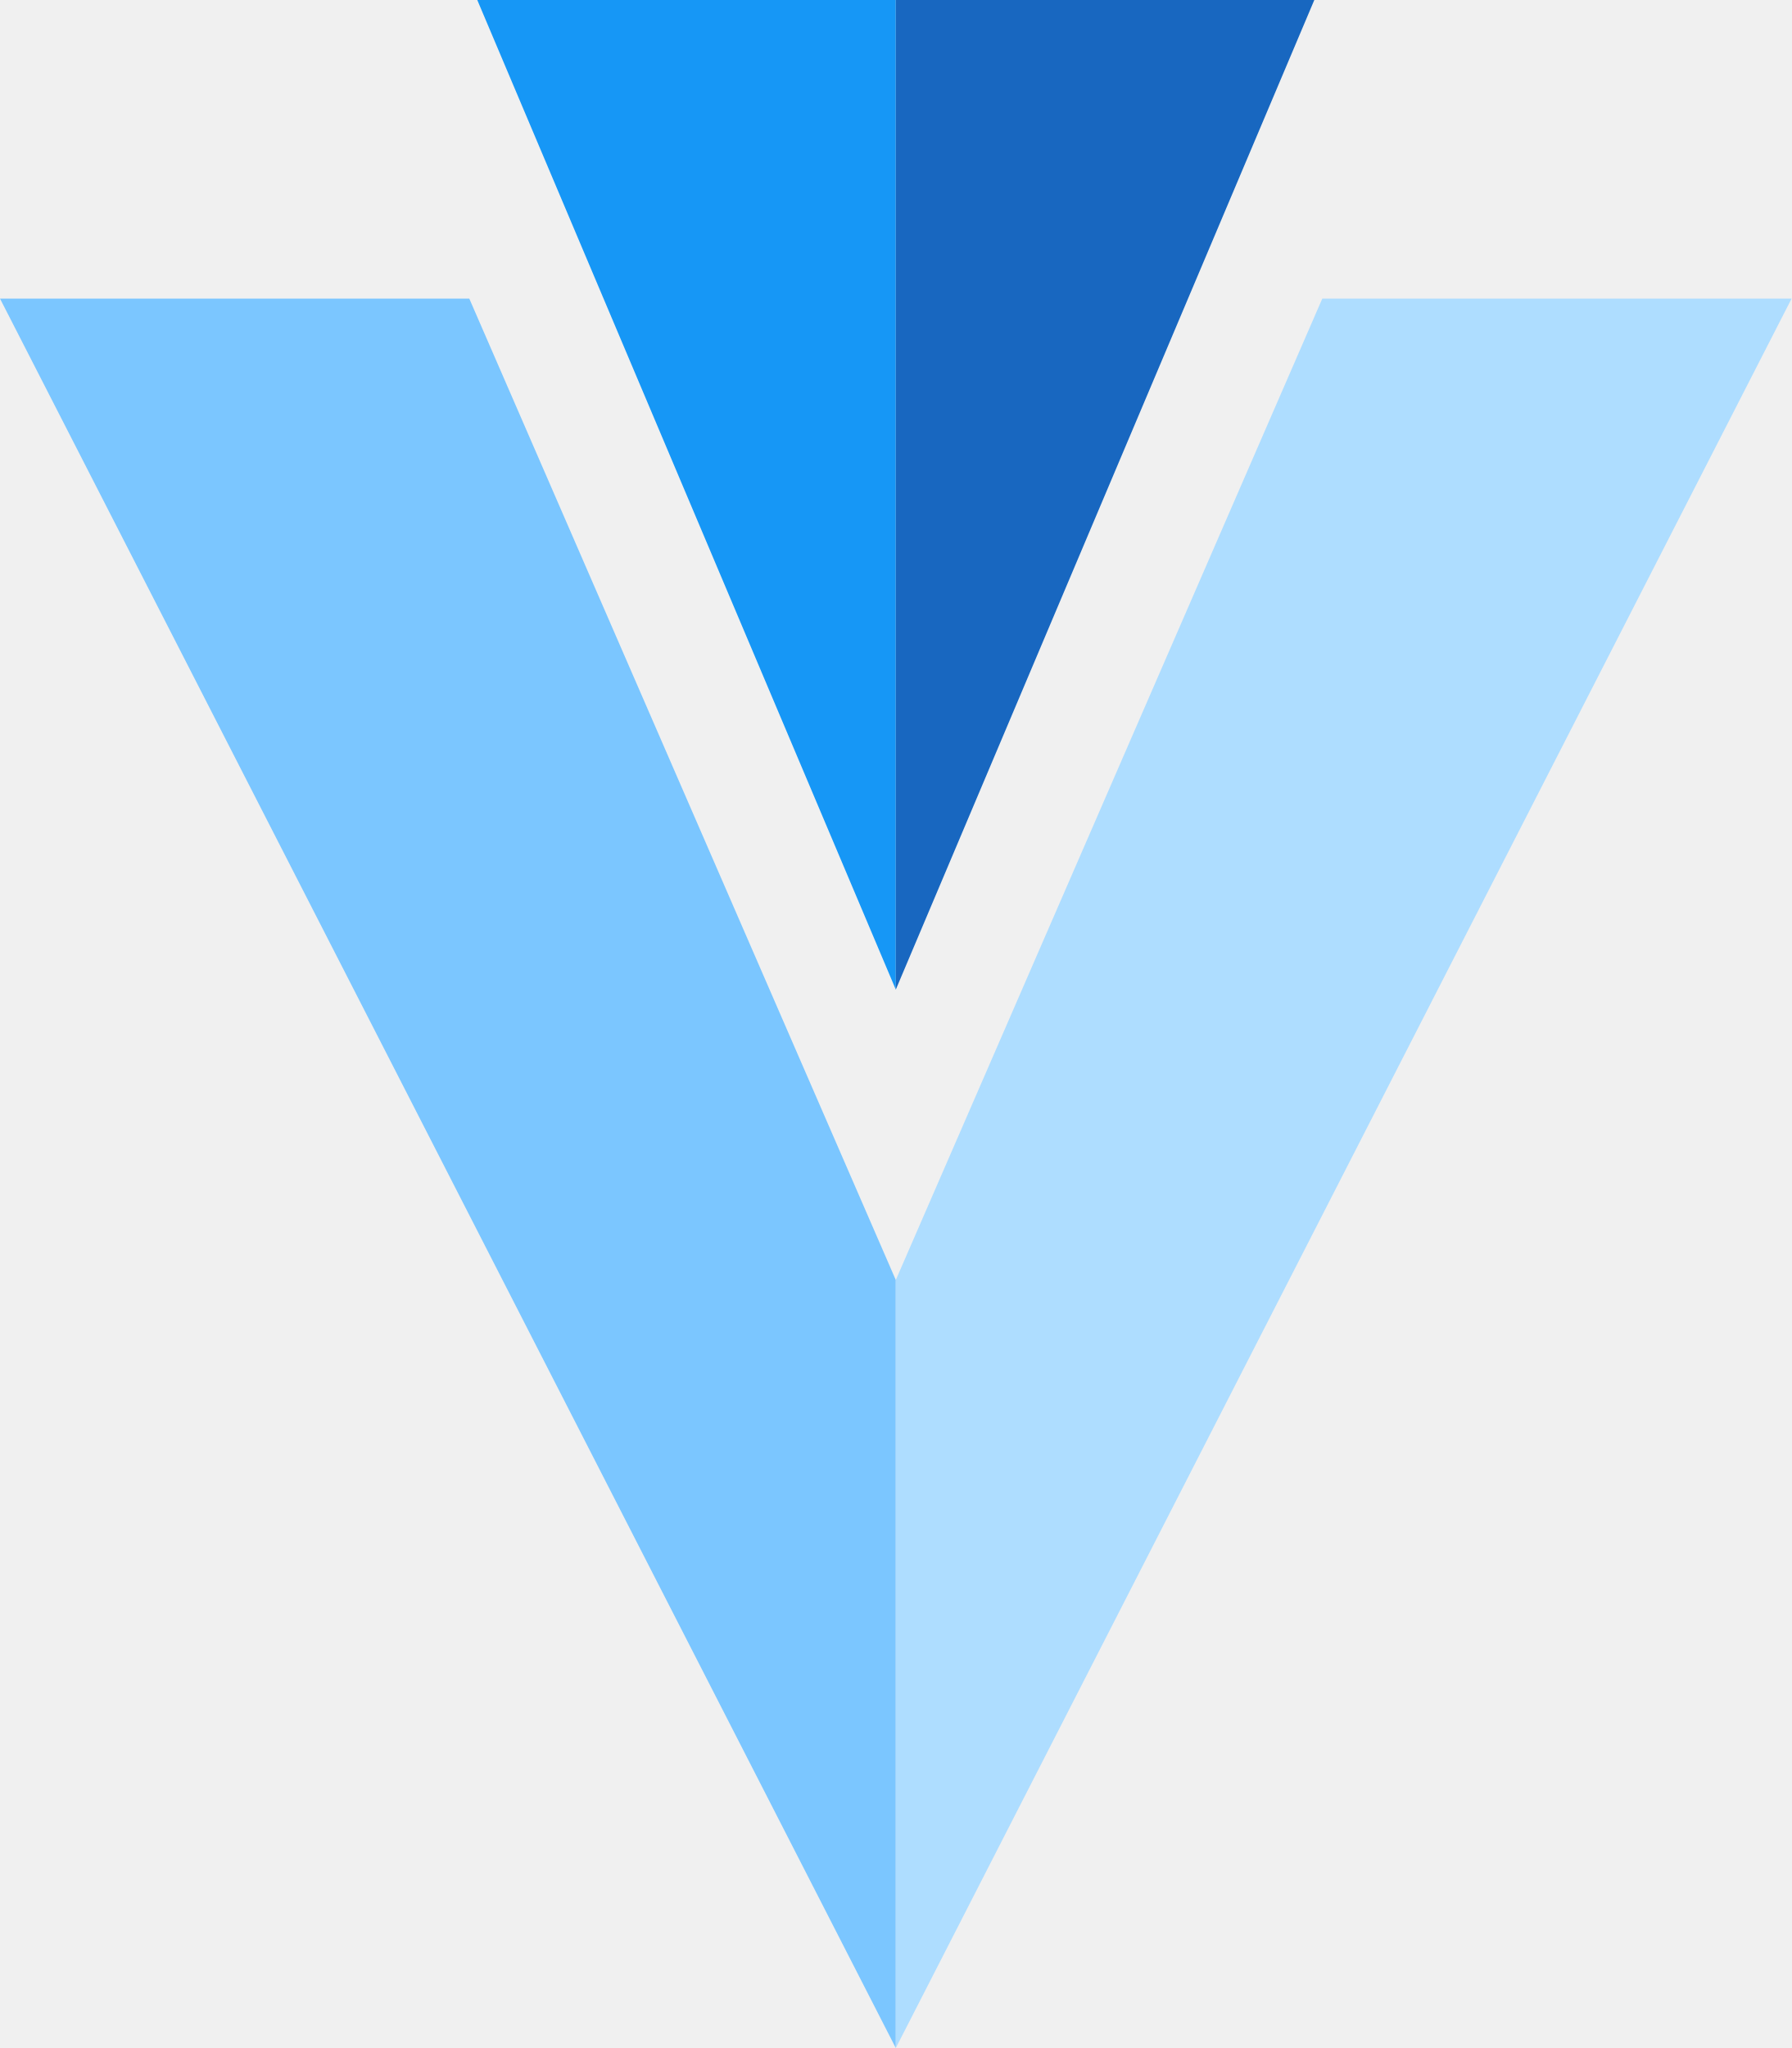
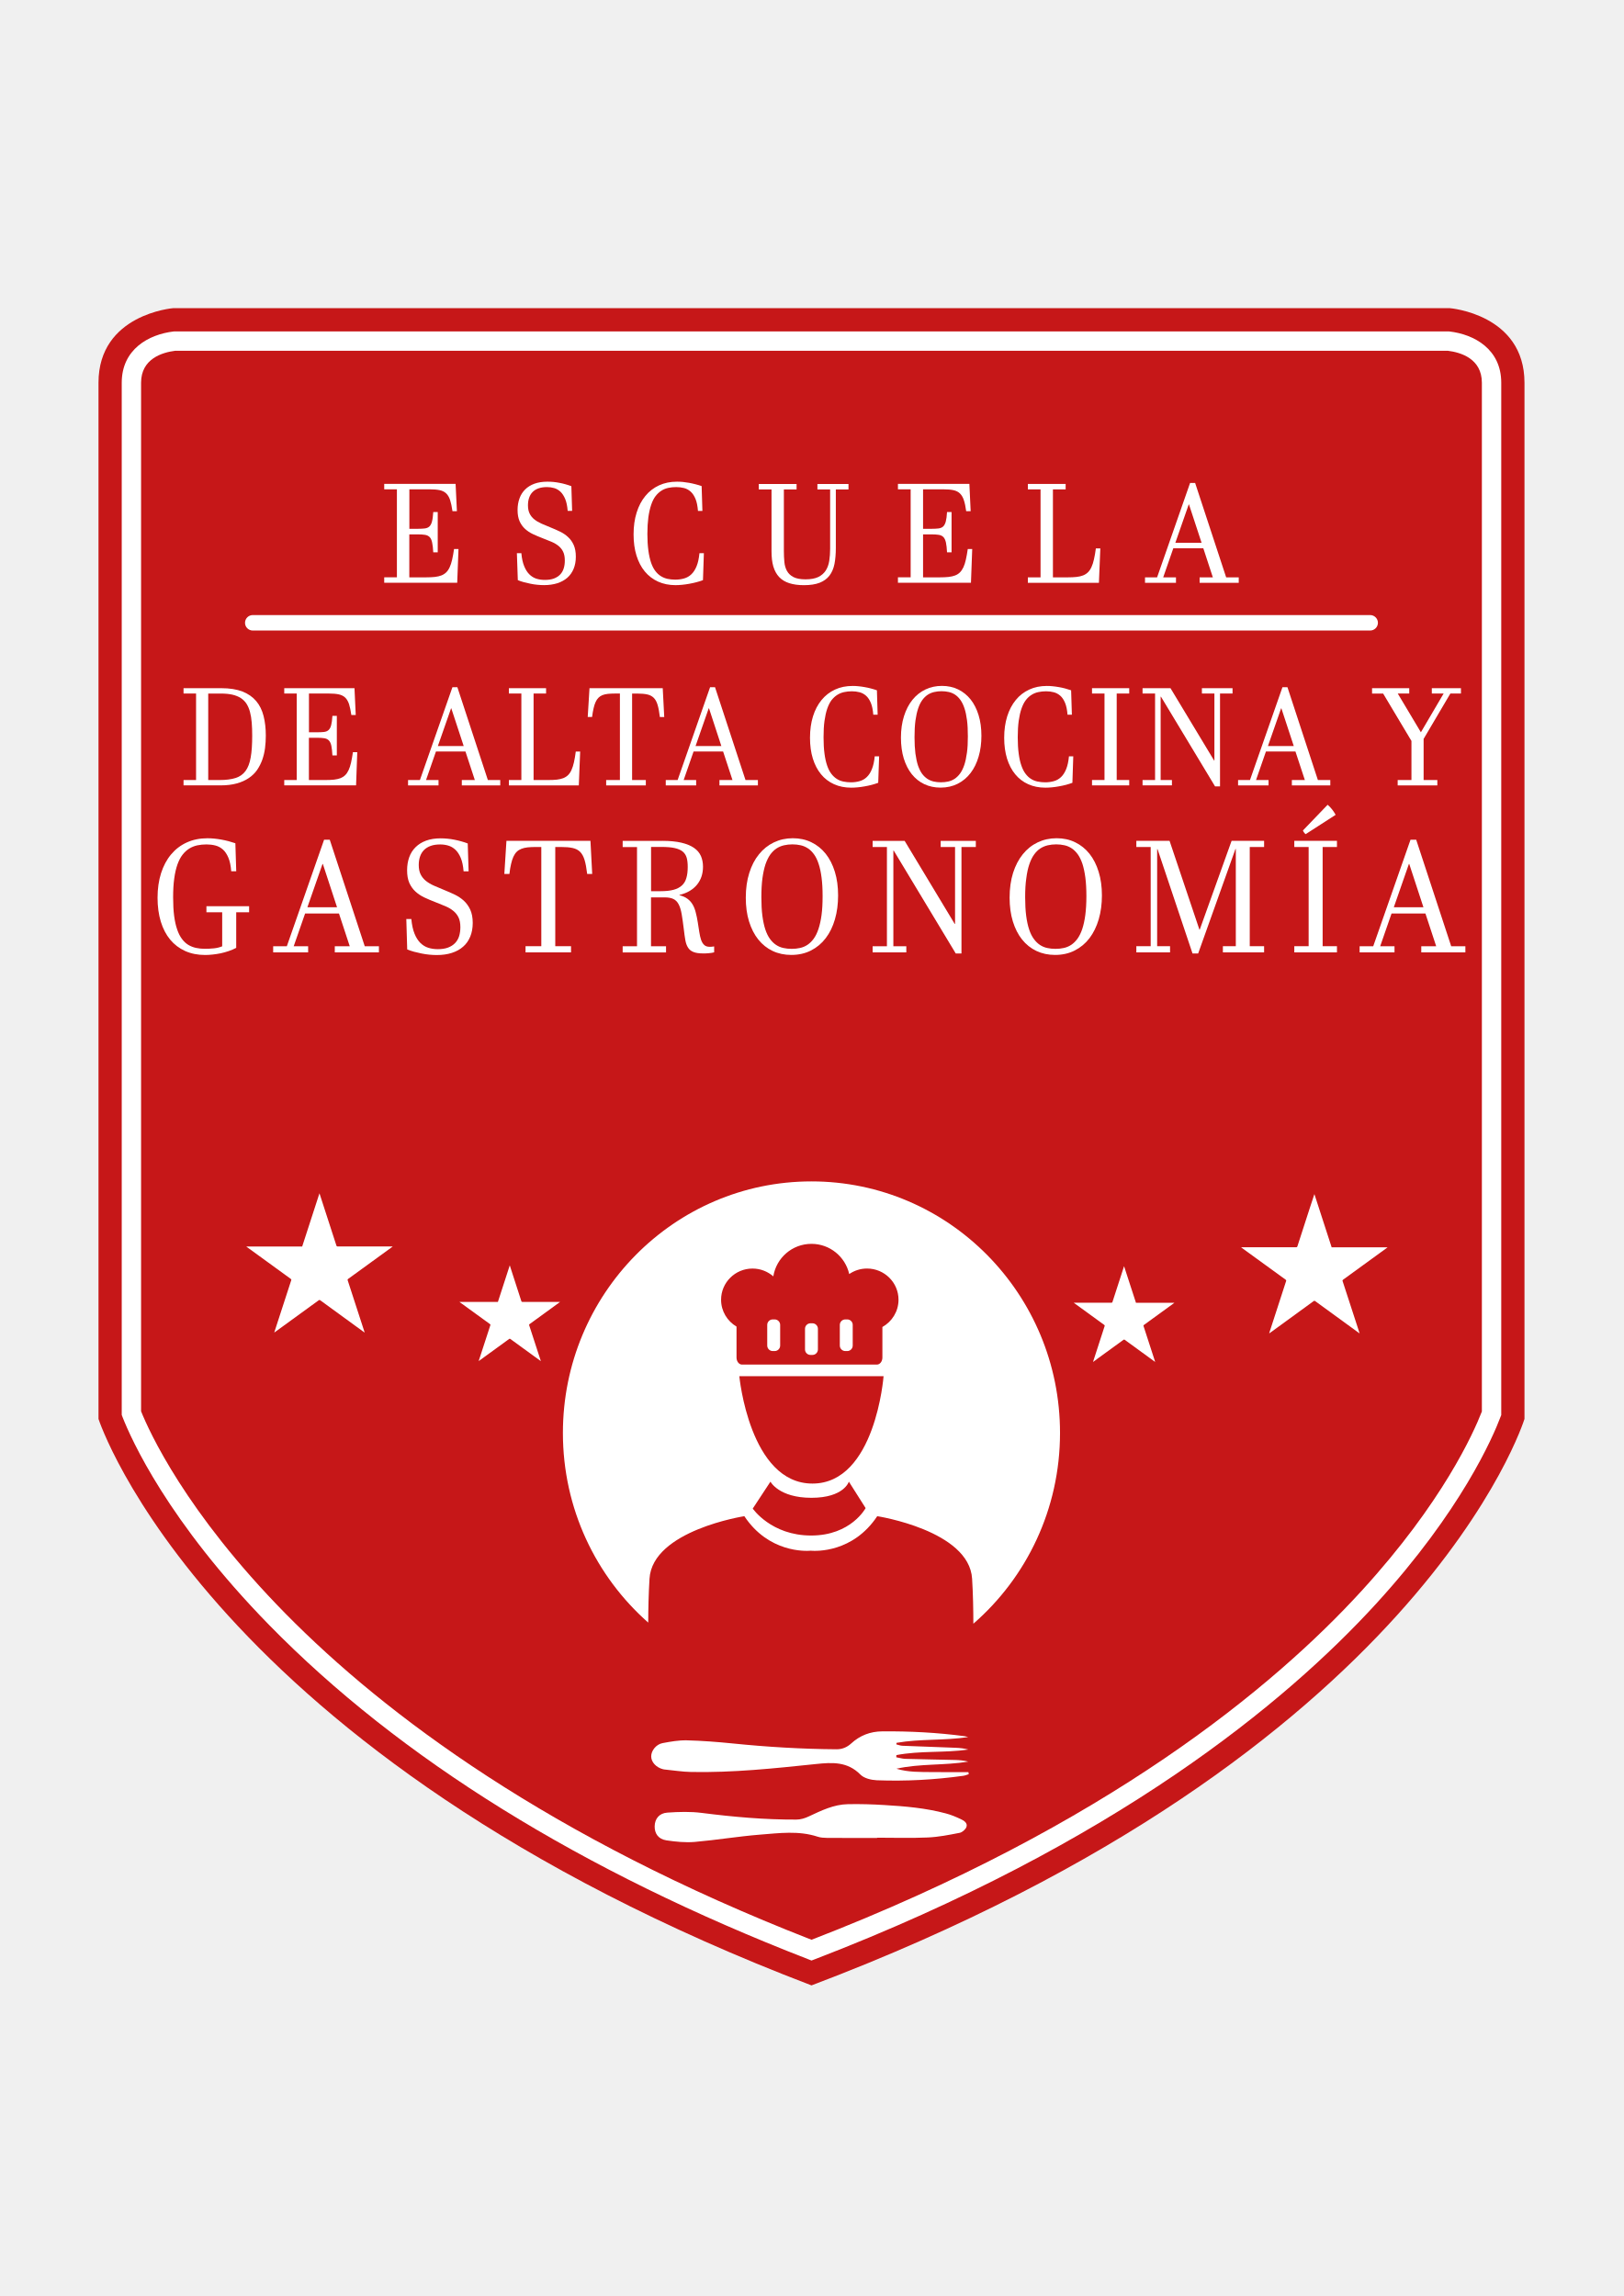
- <svg xmlns="http://www.w3.org/2000/svg" id="Layer_1" data-name="Layer 1" viewBox="0 0 87.5 100">
-   <defs>
-     <style>.cls-1{fill:#1697f6;}.cls-2{fill:#7bc6ff;}.cls-3{fill:#1867c0;}.cls-4{fill:#aeddff;}</style>
-   </defs>
-   <polyline class="cls-1" points="43.75 0 23.31 0 43.75 48.32" />
-   <polygon class="cls-2" points="43.75 62.5 43.75 100 0 14.58 22.92 14.58 43.75 62.5" />
-   <polyline class="cls-3" points="43.75 0 64.19 0 43.75 48.32" />
-   <polygon class="cls-4" points="64.58 14.58 87.5 14.58 43.75 100 43.75 62.5 64.58 14.58" />
+ <svg xmlns="http://www.w3.org/2000/svg" version="1.1" id="Capa_1" x="0px" y="0px" viewBox="0 0 595.28 841.89" style="enable-background:new 0 0 595.28 841.89;" xml:space="preserve">
+   <style type="text/css">
+ 	.st0{fill:#C61718;}
+ 	.st1{fill:#FFFFFF;}
+ 	.st2{fill-rule:evenodd;clip-rule:evenodd;fill:#FFFFFF;}
+ </style>
+   <g>
+     <g>
+       <path class="st0" d="M531.55,113H298.67h-1.16h-0.02h-2.2H63.45c0,0-27.34,2.18-27.34,27.34c0,25.16,0,379.95,0,379.95    S75.85,643.41,297.51,728l0,0c0.09-0.03,0,0,0,0l0.28-0.11c223.35-84.61,261.11-207.6,261.11-207.6s0-354.79,0-379.95    C558.89,115.18,531.55,113,531.55,113z" />
+       <path class="st1" d="M297.51,718.88l-1.27-0.5c-83.15-32.27-149.63-73.51-197.6-122.57c-37.1-37.95-50.53-68.05-53.78-76.37    l-0.23-0.63V140.34c0-12.23,9.83-17.72,19.03-18.8l0.42-0.02h467.07l0.21,0.02c9.19,1.06,19.02,6.54,19.02,18.8v378.53l-0.24,0.61    c-2.8,7.44-14.35,34.35-45.64,68.58c-32.93,36.01-95.34,87.86-205.7,130.33L297.51,718.88z M51.72,517.48    c5.83,14.53,53.51,118.79,245.8,193.79c108.26-41.89,169.46-92.69,201.73-128.01c29.65-32.43,40.96-57.81,44.03-65.7V140.34    c0-8.84-7.77-11.15-12.54-11.73H64.28c-4.78,0.6-12.56,2.92-12.56,11.73V517.48z" />
+       <path class="st1" d="M297.86,485.22h-0.71c-1.12,0-2.02,0.91-2.02,2.01v7.57c0,1.12,0.9,2.02,2.02,2.02h0.71c1.09,0,2-0.9,2-2.02    v-7.57C299.86,486.13,298.95,485.22,297.86,485.22z" />
+       <path class="st1" d="M284,483.8h-0.7c-1.12,0-2.02,0.91-2.02,2.01v7.57c0,1.11,0.91,2.02,2.02,2.02h0.7c1.12,0,2.02-0.9,2.02-2.02    v-7.57C286.02,484.71,285.11,483.8,284,483.8z" />
+       <path class="st1" d="M310.61,483.8h-0.7c-1.12,0-2.02,0.91-2.02,2.01v7.57c0,1.11,0.9,2.02,2.02,2.02h0.7    c1.11,0,2.01-0.9,2.01-2.02v-7.57C312.63,484.71,311.72,483.8,310.61,483.8z" />
+       <path class="st1" d="M297.49,433.19c-50.33,0-91.12,41.3-91.12,92.24c0,27.76,12.11,52.62,31.28,69.54    c0.01-5.11,0.14-10.67,0.47-16.08c1.06-17.74,34.77-22.94,34.77-22.94c8.9,13.41,22.41,12.81,24.25,12.67l0-0.03    c0,0,0.05,0,0.11,0.01c0.06-0.01,0.12-0.01,0.12-0.01v0.03c1.83,0.14,15.34,0.74,24.24-12.67c0,0,33.71,5.2,34.78,22.94    c0.34,5.57,0.45,11.27,0.46,16.49c19.45-16.91,31.77-41.98,31.77-69.95C388.63,474.49,347.83,433.19,297.49,433.19z     M297.38,563.04c-14.68,0-21.41-9.88-21.41-9.88l6.49-9.87c0,0,3.08,5.92,15.02,5.92c11.95,0,13.73-5.92,13.73-5.92l6.14,9.69    C317.35,552.98,312.03,563.04,297.38,563.04z M297.86,543.99c-23.07,0-26.81-39.37-26.81-39.37h52.88    C323.93,504.62,320.95,543.99,297.86,543.99z M323.5,486.58v11.2c0,1.42-0.91,2.58-2.01,2.58h-49.46c-1.11,0-2.01-1.16-2.01-2.58    v-11.35c-3.38-1.99-5.66-5.65-5.66-9.84c0-6.31,5.16-11.44,11.52-11.44c2.93,0,5.58,1.09,7.63,2.86    c1.08-6.76,6.91-11.92,13.98-11.92c6.77,0,12.42,4.74,13.85,11.08c1.85-1.28,4.11-2.03,6.53-2.03c6.36,0,11.54,5.13,11.54,11.44    C329.41,480.88,327.01,484.61,323.5,486.58z" />
+       <path class="st2" d="M133.68,488.63c-1-0.72-1.92-1.39-2.85-2.07c-4.48-3.25-8.94-6.49-13.4-9.76c-0.25-0.18-0.41-0.15-0.64,0.02    c-5.32,3.87-10.63,7.73-15.95,11.59c-0.07,0.06-0.15,0.11-0.3,0.2c0.28-0.85,0.54-1.62,0.78-2.41c1.82-5.57,3.62-11.17,5.45-16.76    c0.08-0.24,0.02-0.37-0.18-0.51c-5.32-3.86-10.64-7.73-15.95-11.59c-0.1-0.08-0.2-0.15-0.37-0.28c6.88,0,13.7,0,20.52,0    c2.11-6.49,4.2-12.96,6.33-19.51c0.55,1.71,1.09,3.32,1.6,4.94c1.54,4.72,3.07,9.45,4.6,14.19c0.09,0.29,0.23,0.37,0.52,0.37    c6.54,0,13.1,0,19.66,0c0.12,0,0.25,0,0.47,0c-0.16,0.13-0.24,0.21-0.34,0.28c-5.32,3.87-10.64,7.73-15.96,11.59    c-0.24,0.17-0.28,0.31-0.19,0.58c2.04,6.25,4.08,12.51,6.1,18.76C133.6,488.35,133.63,488.44,133.68,488.63z" />
+       <path class="st2" d="M198.27,499.08c-0.67-0.49-1.31-0.96-1.95-1.41c-3.08-2.25-6.15-4.47-9.23-6.71c-0.17-0.13-0.27-0.12-0.42,0    c-3.66,2.66-7.31,5.32-10.97,7.97c-0.04,0.03-0.09,0.07-0.21,0.13c0.19-0.57,0.37-1.12,0.54-1.65c1.24-3.85,2.49-7.68,3.75-11.52    c0.06-0.17,0.01-0.26-0.13-0.36c-3.66-2.65-7.31-5.31-10.97-7.96c-0.08-0.04-0.14-0.11-0.25-0.19c4.73,0,9.42,0,14.11,0    c1.44-4.47,2.89-8.92,4.35-13.41c0.37,1.17,0.73,2.28,1.09,3.39c1.06,3.26,2.12,6.51,3.16,9.76c0.07,0.2,0.16,0.26,0.36,0.26    c4.5,0,9.01,0,13.52,0c0.08,0,0.17,0,0.31,0c-0.11,0.08-0.17,0.13-0.23,0.18c-3.64,2.67-7.3,5.32-10.96,7.97    c-0.17,0.12-0.21,0.21-0.14,0.4c1.41,4.29,2.81,8.59,4.2,12.89C198.22,498.9,198.23,498.96,198.27,499.08z" />
+       <path class="st2" d="M465.32,488.93c1-0.72,1.93-1.4,2.86-2.07c4.46-3.24,8.94-6.49,13.39-9.75c0.26-0.19,0.41-0.16,0.64,0.01    c5.31,3.88,10.62,7.74,15.94,11.6c0.07,0.05,0.16,0.11,0.3,0.21c-0.27-0.86-0.53-1.63-0.77-2.41c-1.82-5.6-3.63-11.18-5.46-16.77    c-0.08-0.25-0.02-0.37,0.18-0.52c5.32-3.86,10.64-7.72,15.95-11.59c0.11-0.06,0.21-0.16,0.37-0.29c-6.87,0-13.7,0-20.52,0    c-2.11-6.49-4.21-12.96-6.32-19.5c-0.58,1.7-1.1,3.32-1.63,4.94c-1.54,4.73-3.06,9.45-4.59,14.18c-0.09,0.29-0.22,0.37-0.52,0.37    c-6.56,0-13.11,0-19.65,0c-0.13,0-0.25,0-0.48,0c0.16,0.13,0.25,0.21,0.35,0.29c5.31,3.86,10.62,7.72,15.95,11.58    c0.24,0.18,0.28,0.32,0.18,0.59c-2.02,6.25-4.06,12.51-6.09,18.76C465.4,488.65,465.38,488.74,465.32,488.93z" />
+       <path class="st2" d="M400.74,499.4c0.68-0.5,1.32-0.98,1.93-1.43c3.08-2.24,6.16-4.46,9.23-6.7c0.17-0.12,0.29-0.11,0.44,0    c3.65,2.66,7.3,5.32,10.96,7.98c0.05,0.03,0.11,0.07,0.2,0.13c-0.18-0.58-0.35-1.12-0.53-1.65c-1.24-3.83-2.49-7.68-3.74-11.52    c-0.05-0.17-0.02-0.25,0.12-0.36c3.65-2.65,7.31-5.31,10.96-7.96c0.07-0.05,0.14-0.11,0.25-0.2c-4.72,0-9.42,0-14.1,0    c-1.45-4.47-2.89-8.9-4.36-13.41c-0.36,1.17-0.73,2.28-1.1,3.4c-1.05,3.25-2.11,6.49-3.16,9.74c-0.07,0.2-0.16,0.26-0.35,0.26    c-4.51-0.01-9.01-0.01-13.51-0.01c-0.09,0-0.19,0-0.33,0c0.11,0.09,0.17,0.14,0.24,0.19c3.65,2.66,7.3,5.32,10.96,7.97    c0.16,0.12,0.18,0.22,0.13,0.41c-1.4,4.29-2.79,8.59-4.18,12.9C400.78,499.2,400.76,499.26,400.74,499.4z" />
+       <path class="st1" d="M502.32,231.2H92.67c-1.57,0-2.84-1.26-2.84-2.83c0-1.57,1.27-2.84,2.84-2.84h409.66    c1.56,0,2.84,1.27,2.84,2.84C505.16,229.94,503.88,231.2,502.32,231.2z" />
+       <g>
+         <path class="st1" d="M150.06,193.9h3.04c1.05,0,1.92-0.05,2.62-0.13c0.71-0.09,1.26-0.32,1.69-0.71c0.42-0.4,0.76-1.01,0.96-1.83     c0.23-0.82,0.37-1.97,0.47-3.48h1.64v14.77h-1.64c-0.08-1.52-0.22-2.71-0.41-3.57c-0.17-0.88-0.47-1.54-0.89-1.99     c-0.43-0.44-0.99-0.73-1.7-0.84c-0.7-0.12-1.62-0.18-2.74-0.18h-3.04v15.76h6.16c1.21,0,2.27-0.05,3.2-0.15     c0.92-0.1,1.71-0.29,2.39-0.55c0.68-0.26,1.27-0.64,1.77-1.12c0.49-0.48,0.92-1.11,1.27-1.87c0.36-0.77,0.66-1.7,0.91-2.8     c0.26-1.1,0.48-2.4,0.7-3.9h1.63l-0.47,12.37h-26.76v-2h4.65v-32.26h-4.65v-1.99h26.17l0.48,10h-1.63     c-0.24-1.67-0.52-3.02-0.86-4.06c-0.34-1.03-0.81-1.84-1.43-2.44c-0.61-0.59-1.41-0.99-2.38-1.2c-0.99-0.21-2.25-0.31-3.76-0.31     h-7.37V193.9z" />
+         <path class="st1" d="M189.5,202.85h1.64c0.16,1.89,0.51,3.48,1.03,4.74c0.5,1.25,1.14,2.26,1.9,3.01     c0.75,0.75,1.61,1.28,2.57,1.59c0.98,0.31,2.01,0.45,3.1,0.45c1.3,0,2.41-0.16,3.34-0.51c0.91-0.35,1.69-0.84,2.28-1.46     c0.6-0.63,1.04-1.38,1.3-2.24c0.28-0.88,0.41-1.83,0.41-2.88c0-1.3-0.2-2.37-0.6-3.21c-0.4-0.84-0.96-1.55-1.68-2.15     c-0.73-0.58-1.59-1.1-2.6-1.53c-1.02-0.43-2.12-0.87-3.34-1.34c-1.21-0.47-2.36-0.95-3.46-1.47c-1.09-0.51-2.05-1.15-2.9-1.92     c-0.84-0.76-1.5-1.7-2-2.81c-0.49-1.11-0.74-2.47-0.74-4.12c0-1.55,0.24-2.97,0.71-4.25c0.45-1.28,1.15-2.37,2.07-3.28     c0.92-0.91,2.05-1.61,3.41-2.11c1.37-0.49,2.95-0.74,4.74-0.74c0.72,0,1.45,0.03,2.22,0.1c0.76,0.08,1.52,0.19,2.27,0.34     c0.76,0.14,1.5,0.32,2.23,0.53c0.72,0.21,1.42,0.43,2.07,0.68l0.28,9.06h-1.63c-0.14-1.8-0.45-3.26-0.92-4.39     c-0.49-1.13-1.06-2.02-1.75-2.66c-0.7-0.64-1.47-1.09-2.32-1.32c-0.84-0.24-1.7-0.36-2.59-0.36c-1.18,0-2.2,0.15-3.08,0.46     c-0.88,0.3-1.59,0.74-2.17,1.32c-0.58,0.57-1,1.28-1.29,2.1c-0.29,0.82-0.44,1.75-0.44,2.79c0,1.23,0.21,2.25,0.62,3.06     c0.4,0.82,0.97,1.53,1.71,2.11c0.73,0.59,1.62,1.11,2.66,1.58c1.04,0.45,2.18,0.93,3.41,1.43c1.14,0.46,2.27,0.96,3.36,1.48     c1.09,0.53,2.06,1.18,2.91,1.97c0.87,0.79,1.57,1.76,2.09,2.91c0.52,1.16,0.79,2.6,0.79,4.31c0,1.66-0.27,3.14-0.8,4.43     c-0.54,1.3-1.3,2.39-2.3,3.28c-1.01,0.88-2.23,1.55-3.66,2.02c-1.45,0.46-3.09,0.7-4.9,0.7c-0.8,0-1.61-0.04-2.46-0.13     c-0.85-0.08-1.67-0.2-2.51-0.38c-0.84-0.17-1.65-0.36-2.44-0.57c-0.8-0.22-1.53-0.46-2.2-0.75L189.5,202.85z" />
+         <path class="st1" d="M258.05,202.85l-0.33,9.88c-0.74,0.28-1.56,0.54-2.42,0.76c-0.85,0.23-1.73,0.41-2.61,0.57     c-0.88,0.16-1.76,0.29-2.62,0.37c-0.87,0.08-1.66,0.13-2.41,0.13c-2.37,0-4.51-0.44-6.41-1.3c-1.9-0.86-3.51-2.1-4.85-3.71     c-1.33-1.6-2.34-3.56-3.06-5.85c-0.71-2.29-1.06-4.88-1.06-7.76c0-2.94,0.37-5.61,1.12-7.98c0.74-2.38,1.8-4.41,3.2-6.1     c1.37-1.69,3.06-2.98,5.01-3.89c1.98-0.91,4.16-1.35,6.59-1.35c0.68,0,1.4,0.03,2.16,0.1c0.77,0.08,1.54,0.19,2.32,0.33     c0.77,0.15,1.55,0.31,2.33,0.52c0.77,0.19,1.51,0.42,2.22,0.67l0.28,9.1h-1.62c-0.15-1.81-0.44-3.29-0.92-4.43     c-0.48-1.14-1.07-2.03-1.78-2.66c-0.71-0.63-1.52-1.07-2.42-1.3c-0.9-0.23-1.86-0.35-2.87-0.35c-1.02,0-2.01,0.1-2.91,0.3     c-0.92,0.2-1.77,0.54-2.54,1.05c-0.79,0.5-1.5,1.17-2.13,1.99c-0.63,0.84-1.16,1.89-1.59,3.17c-0.43,1.29-0.78,2.8-1.03,4.55     c-0.23,1.76-0.36,3.8-0.36,6.13c0,2.3,0.13,4.32,0.36,6.04c0.23,1.72,0.57,3.2,0.98,4.45c0.43,1.25,0.95,2.28,1.57,3.08     c0.6,0.81,1.29,1.44,2.06,1.91c0.75,0.47,1.57,0.8,2.45,0.99c0.87,0.18,1.81,0.28,2.79,0.28c1.19,0,2.27-0.15,3.27-0.44     c1-0.29,1.9-0.8,2.66-1.53c0.76-0.74,1.41-1.72,1.91-2.97c0.51-1.25,0.85-2.83,1.04-4.76H258.05z" />
+         <path class="st1" d="M287.38,201.98c0,1.43,0.06,2.78,0.18,4.05c0.11,1.26,0.43,2.36,0.95,3.31c0.53,0.95,1.31,1.7,2.38,2.26     c1.06,0.55,2.54,0.83,4.43,0.83c1.94,0,3.49-0.29,4.67-0.85c1.18-0.58,2.09-1.37,2.74-2.38c0.64-1,1.08-2.19,1.29-3.56     c0.21-1.37,0.32-2.86,0.32-4.45v-21.73h-4.66v-1.99h11.39v1.99h-4.64v21.45c0,2.23-0.17,4.2-0.5,5.89     c-0.34,1.7-0.97,3.13-1.84,4.27c-0.89,1.15-2.09,2.02-3.59,2.61c-1.52,0.59-3.43,0.89-5.76,0.89c-2.09,0-3.86-0.25-5.38-0.73     c-1.49-0.48-2.73-1.22-3.7-2.24c-0.96-1.02-1.67-2.3-2.14-3.87c-0.46-1.58-0.67-3.44-0.67-5.61v-22.65h-4.67v-1.99h13.86v1.99     h-4.66V201.98z" />
+         <path class="st1" d="M338.42,193.9h3.05c1.04,0,1.92-0.05,2.61-0.13c0.69-0.09,1.26-0.32,1.69-0.71c0.43-0.4,0.75-1.01,0.97-1.83     c0.22-0.82,0.37-1.97,0.46-3.48h1.66v14.77h-1.66c-0.08-1.52-0.22-2.71-0.4-3.57c-0.19-0.88-0.5-1.54-0.9-1.99     c-0.43-0.44-1-0.73-1.71-0.84c-0.68-0.12-1.61-0.18-2.73-0.18h-3.05v15.76h6.16c1.23,0,2.29-0.05,3.2-0.15     c0.92-0.1,1.71-0.29,2.4-0.55c0.69-0.26,1.27-0.64,1.75-1.12c0.49-0.48,0.91-1.11,1.28-1.87c0.36-0.77,0.66-1.7,0.9-2.8     c0.25-1.1,0.48-2.4,0.7-3.9h1.63l-0.46,12.37h-26.77v-2h4.66v-32.26h-4.66v-1.99h26.19l0.47,10h-1.64     c-0.22-1.67-0.51-3.02-0.86-4.06c-0.34-1.03-0.82-1.84-1.44-2.44c-0.61-0.59-1.4-0.99-2.39-1.2c-0.98-0.21-2.24-0.31-3.73-0.31     h-7.39V193.9z" />
+         <path class="st1" d="M391.48,211.7c1.21,0,2.27-0.05,3.19-0.15c0.92-0.1,1.72-0.29,2.41-0.56c0.69-0.27,1.29-0.66,1.79-1.15     c0.49-0.49,0.93-1.12,1.28-1.91c0.37-0.78,0.67-1.73,0.92-2.86c0.26-1.12,0.49-2.45,0.69-3.99h1.64l-0.52,12.62h-26.05v-2h4.65     v-32.26h-4.65v-1.99h13.85v1.99h-4.66v32.26H391.48z" />
+         <path class="st1" d="M431.13,211.7v2h-11.35v-2h4.43l12.1-34.62h1.84l11.38,34.62h4.61v2h-14.34v-2h4.85l-3.49-10.65h-11.01     l-3.7,10.65H431.13z M435.81,184.96l-4.91,14.07h9.62l-4.62-14.07H435.81z" />
+       </g>
+       <g>
+         <path class="st1" d="M67.29,287.98v-1.97h4.59V254.3h-4.59v-1.96h13.84c3.08,0,5.68,0.42,7.76,1.23     c2.09,0.82,3.75,1.98,5.03,3.49c1.27,1.51,2.17,3.34,2.71,5.48c0.55,2.14,0.82,4.54,0.82,7.19c0,1.53-0.09,3.05-0.28,4.55     c-0.19,1.49-0.53,2.91-1,4.27c-0.48,1.35-1.12,2.6-1.9,3.76c-0.81,1.16-1.82,2.15-3.07,2.99c-1.23,0.84-2.71,1.5-4.42,1.97     c-1.7,0.48-3.71,0.71-5.99,0.71H67.29z M76.34,286.02h4.14c2.36,0,4.31-0.25,5.86-0.74c1.55-0.49,2.77-1.34,3.67-2.57     c0.91-1.23,1.54-2.89,1.9-4.98c0.38-2.1,0.55-4.75,0.55-7.95c0-1.75-0.05-3.36-0.17-4.81c-0.11-1.45-0.33-2.75-0.64-3.9     c-0.29-1.14-0.73-2.14-1.26-2.99c-0.53-0.84-1.25-1.55-2.09-2.11c-0.84-0.54-1.87-0.96-3.08-1.25c-1.2-0.27-2.62-0.41-4.25-0.41     h-4.63V286.02z" />
+         <path class="st1" d="M113.24,268.51h2.99c1.03,0,1.9-0.05,2.57-0.12c0.69-0.08,1.24-0.32,1.66-0.7c0.43-0.39,0.74-0.98,0.95-1.79     c0.22-0.81,0.37-1.95,0.46-3.42h1.62v14.52h-1.62c-0.08-1.49-0.21-2.66-0.39-3.52c-0.17-0.86-0.48-1.51-0.89-1.95     c-0.42-0.45-0.97-0.71-1.65-0.83c-0.7-0.12-1.6-0.18-2.7-0.18h-2.99v15.5h6.07c1.2,0,2.23-0.05,3.14-0.14     c0.9-0.11,1.69-0.28,2.36-0.54c0.67-0.27,1.25-0.63,1.73-1.11c0.49-0.47,0.9-1.09,1.25-1.84c0.36-0.75,0.65-1.67,0.9-2.75     c0.24-1.08,0.47-2.36,0.69-3.83h1.59l-0.44,12.17h-26.33v-1.97h4.58V254.3h-4.58v-1.96h25.75l0.46,9.84h-1.61     c-0.24-1.63-0.52-2.96-0.84-3.98c-0.35-1.03-0.81-1.83-1.41-2.41c-0.61-0.58-1.4-0.97-2.36-1.18c-0.97-0.21-2.19-0.31-3.67-0.31     h-7.26V268.51z" />
+         <path class="st1" d="M160.77,286.02v1.97H149.6v-1.97h4.35l11.92-34.04h1.81l11.18,34.04h4.54v1.97h-14.09v-1.97h4.77     l-3.44-10.47h-10.81l-3.64,10.47H160.77z M165.37,259.72l-4.84,13.84H170l-4.55-13.84H165.37z" />
+         <path class="st1" d="M201.02,286.02c1.18,0,2.23-0.05,3.13-0.14c0.9-0.11,1.68-0.29,2.36-0.55c0.68-0.27,1.27-0.65,1.75-1.12     c0.49-0.49,0.92-1.11,1.26-1.88c0.34-0.76,0.65-1.7,0.9-2.81c0.24-1.1,0.48-2.42,0.67-3.94h1.61l-0.5,12.41h-25.63v-1.97h4.57     V254.3h-4.57v-1.96h13.63v1.96h-4.58v31.71H201.02z" />
+         <path class="st1" d="M216.12,252.34h26.85l0.55,10.57h-1.6c-0.22-1.83-0.49-3.3-0.83-4.43c-0.33-1.13-0.81-2-1.42-2.61     c-0.62-0.61-1.41-1.03-2.39-1.24c-0.98-0.21-2.21-0.32-3.7-0.32h-1.84v31.71h5.03v1.97h-14.54v-1.97h5.04V254.3h-1.74     c-0.99,0-1.87,0.05-2.65,0.12c-0.76,0.08-1.43,0.24-2,0.46c-0.58,0.24-1.07,0.55-1.47,0.96c-0.42,0.41-0.76,0.93-1.05,1.57     c-0.3,0.63-0.54,1.4-0.74,2.3c-0.22,0.89-0.39,1.96-0.55,3.19h-1.6L216.12,252.34z" />
+         <path class="st1" d="M255.22,286.02v1.97h-11.14v-1.97h4.35l11.9-34.04h1.81l11.17,34.04h4.55v1.97h-14.1v-1.97h4.78l-3.44-10.47     h-10.82l-3.64,10.47H255.22z M259.83,259.72L255,273.56h9.46l-4.53-13.84H259.83z" />
+         <path class="st1" d="M322.3,277.32l-0.33,9.71c-0.74,0.28-1.51,0.52-2.37,0.75c-0.84,0.22-1.7,0.41-2.57,0.56     c-0.88,0.16-1.73,0.28-2.58,0.36c-0.85,0.08-1.63,0.12-2.37,0.12c-2.33,0-4.44-0.42-6.31-1.27c-1.88-0.85-3.47-2.06-4.76-3.64     c-1.32-1.59-2.31-3.51-3.01-5.76c-0.7-2.26-1.04-4.81-1.04-7.63c0-2.9,0.37-5.5,1.09-7.84c0.73-2.35,1.78-4.34,3.14-6     c1.35-1.66,3-2.93,4.94-3.83c1.92-0.9,4.08-1.33,6.47-1.33c0.67,0,1.39,0.03,2.13,0.11c0.76,0.07,1.52,0.19,2.28,0.32     c0.77,0.13,1.54,0.3,2.29,0.5c0.76,0.2,1.5,0.42,2.19,0.67l0.27,8.95h-1.6c-0.14-1.78-0.43-3.23-0.9-4.35     c-0.47-1.12-1.05-1.99-1.75-2.61c-0.71-0.62-1.49-1.05-2.38-1.28c-0.9-0.24-1.84-0.35-2.82-0.35c-1.02,0-1.97,0.1-2.87,0.3     c-0.9,0.19-1.73,0.54-2.51,1.03c-0.77,0.49-1.46,1.14-2.1,1.95c-0.6,0.83-1.13,1.87-1.56,3.12c-0.43,1.25-0.76,2.75-1,4.47     c-0.24,1.73-0.34,3.73-0.34,6.02c0,2.27,0.11,4.25,0.34,5.95c0.22,1.7,0.55,3.15,0.97,4.39c0.42,1.22,0.93,2.23,1.54,3.02     c0.61,0.8,1.29,1.43,2.03,1.89c0.73,0.47,1.54,0.79,2.4,0.96c0.87,0.18,1.79,0.28,2.75,0.28c1.16,0,2.23-0.15,3.22-0.44     c0.99-0.28,1.86-0.78,2.61-1.5c0.76-0.72,1.39-1.7,1.87-2.92c0.5-1.22,0.85-2.79,1.03-4.68H322.3z" />
+         <path class="st1" d="M330.3,270.49c0-2.93,0.38-5.56,1.12-7.9c0.74-2.34,1.77-4.33,3.09-5.97c1.33-1.65,2.91-2.91,4.76-3.8     c1.83-0.88,3.86-1.32,6.06-1.32c2.17,0,4.13,0.43,5.92,1.28c1.78,0.86,3.29,2.08,4.57,3.66c1.27,1.59,2.25,3.52,2.94,5.77     c0.7,2.26,1.04,4.78,1.04,7.58c0,2.75-0.33,5.29-1.02,7.62c-0.67,2.33-1.65,4.34-2.94,6.02c-1.28,1.69-2.85,3-4.72,3.95     c-1.84,0.94-3.95,1.42-6.28,1.42c-2.19,0-4.19-0.42-5.98-1.27c-1.79-0.85-3.31-2.07-4.58-3.65c-1.27-1.59-2.24-3.51-2.95-5.78     C330.65,275.85,330.3,273.3,330.3,270.49z M335.28,270.35c0,2.26,0.11,4.23,0.32,5.92c0.23,1.69,0.54,3.15,0.93,4.37     c0.43,1.21,0.91,2.22,1.48,3.02c0.58,0.8,1.24,1.43,1.96,1.91c0.72,0.47,1.49,0.8,2.34,1c0.84,0.19,1.71,0.28,2.65,0.28     c0.94,0,1.82-0.09,2.67-0.28c0.85-0.19,1.63-0.52,2.37-1.01c0.73-0.48,1.39-1.13,1.99-1.95c0.6-0.82,1.11-1.85,1.53-3.1     c0.42-1.26,0.74-2.74,0.97-4.47c0.25-1.73,0.34-3.74,0.34-6.05c0-2.25-0.09-4.23-0.31-5.92c-0.22-1.69-0.53-3.16-0.94-4.38     c-0.4-1.23-0.91-2.24-1.48-3.04c-0.58-0.8-1.21-1.44-1.94-1.92c-0.71-0.47-1.47-0.8-2.32-0.99c-0.85-0.19-1.73-0.29-2.67-0.29     c-0.92,0-1.83,0.1-2.68,0.3c-0.85,0.19-1.65,0.53-2.38,1c-0.72,0.48-1.39,1.13-1.99,1.95c-0.59,0.83-1.11,1.86-1.52,3.1     c-0.42,1.25-0.75,2.73-0.99,4.46C335.38,266.02,335.28,268.04,335.28,270.35z" />
+         <path class="st1" d="M393.48,277.32l-0.32,9.71c-0.74,0.28-1.51,0.52-2.36,0.75c-0.87,0.22-1.72,0.41-2.59,0.56     c-0.87,0.16-1.73,0.28-2.58,0.36c-0.84,0.08-1.63,0.12-2.36,0.12c-2.35,0-4.45-0.42-6.32-1.27c-1.87-0.85-3.46-2.06-4.75-3.64     c-1.32-1.59-2.3-3.51-3.01-5.76c-0.69-2.26-1.04-4.81-1.04-7.63c0-2.9,0.38-5.5,1.1-7.84c0.74-2.35,1.78-4.34,3.15-6     c1.34-1.66,2.99-2.93,4.94-3.83c1.92-0.9,4.08-1.33,6.46-1.33c0.67,0,1.38,0.03,2.13,0.11c0.75,0.07,1.51,0.19,2.29,0.32     c0.78,0.13,1.53,0.3,2.29,0.5c0.75,0.2,1.48,0.42,2.18,0.67l0.28,8.95h-1.6c-0.14-1.78-0.43-3.23-0.9-4.35     c-0.46-1.12-1.05-1.99-1.75-2.61c-0.72-0.62-1.51-1.05-2.39-1.28c-0.89-0.24-1.83-0.35-2.83-0.35c-1,0-1.96,0.1-2.86,0.3     c-0.9,0.19-1.75,0.54-2.5,1.03c-0.79,0.49-1.47,1.14-2.09,1.95c-0.62,0.83-1.14,1.87-1.57,3.12c-0.44,1.25-0.76,2.75-1.01,4.47     c-0.23,1.73-0.35,3.73-0.35,6.02c0,2.27,0.12,4.25,0.35,5.95c0.22,1.7,0.55,3.15,0.98,4.39c0.42,1.22,0.93,2.23,1.54,3.02     c0.6,0.8,1.27,1.43,2.02,1.89c0.74,0.47,1.54,0.79,2.41,0.96c0.87,0.18,1.78,0.28,2.76,0.28c1.15,0,2.22-0.15,3.22-0.44     c0.99-0.28,1.85-0.78,2.61-1.5c0.76-0.72,1.38-1.7,1.87-2.92c0.5-1.22,0.84-2.79,1.02-4.68H393.48z" />
+         <path class="st1" d="M409.4,254.3v31.71h4.59v1.97h-13.64v-1.97h4.58V254.3h-4.58v-1.96h13.64v1.96H409.4z" />
+         <path class="st1" d="M447.28,288.35h-1.82l-19.83-32.89l-0.12,0.02v30.53h4.14v1.97h-10.77v-1.97h4.59V254.3h-4.59v-1.96h10.24     l16,26.54l0.1-0.02V254.3h-4.58v-1.96h11.23v1.96h-4.59V288.35z" />
+         <path class="st1" d="M465.07,286.02v1.97H453.9v-1.97h4.36l11.91-34.04H472l11.16,34.04h4.55v1.97h-14.09v-1.97h4.76l-3.45-10.47     h-10.81l-3.64,10.47H465.07z M469.68,259.72l-4.83,13.84h9.47l-4.55-13.84H469.68z" />
+         <path class="st1" d="M503.02,252.34h13.63v1.96h-4.21l8.48,14.21l8.34-14.21h-4.33v-1.96h10.68v1.96h-3.88l-9.81,16.64v15.08     h5.03v1.97h-14.54v-1.97h5.05v-14.34l-10.38-17.37h-4.06V252.34z" />
+       </g>
+       <g>
+         <path class="st1" d="M86.61,347.55c-0.84,0.45-1.76,0.84-2.75,1.18c-0.97,0.33-1.95,0.61-2.95,0.82c-1.01,0.2-2,0.37-2.98,0.46     c-0.98,0.11-1.89,0.16-2.73,0.16c-2.74,0-5.17-0.49-7.33-1.46c-2.16-0.98-3.98-2.37-5.49-4.18c-1.5-1.82-2.64-4.02-3.43-6.6     c-0.79-2.59-1.19-5.51-1.19-8.75c0-3.32,0.44-6.32,1.29-9.01c0.87-2.69,2.08-4.98,3.68-6.88c1.59-1.9,3.52-3.37,5.77-4.39     c2.25-1.02,4.77-1.53,7.55-1.53c1.59,0,3.29,0.17,5.1,0.49c1.8,0.33,3.51,0.78,5.14,1.34l0.32,10.28h-1.84     c-0.16-2.05-0.5-3.71-1.05-5c-0.55-1.29-1.21-2.29-2.02-3c-0.81-0.71-1.73-1.2-2.75-1.46c-1.03-0.26-2.11-0.39-3.25-0.39     c-1.19,0-2.31,0.12-3.38,0.34c-1.04,0.23-2.04,0.62-2.94,1.19c-0.91,0.56-1.74,1.32-2.46,2.25c-0.74,0.95-1.35,2.14-1.87,3.58     c-0.51,1.44-0.91,3.16-1.17,5.14c-0.28,1.99-0.41,4.28-0.41,6.91c0,2.59,0.12,4.85,0.37,6.79c0.26,1.95,0.63,3.61,1.12,5.01     c0.47,1.38,1.06,2.54,1.75,3.45c0.68,0.93,1.47,1.65,2.32,2.17c0.87,0.52,1.81,0.89,2.81,1.11c1.02,0.22,2.1,0.33,3.23,0.33     c1.13,0,2.23-0.05,3.31-0.16c1.07-0.1,2.09-0.35,3.08-0.75v-12.47h-5.78v-2.24h15.65v2.24h-4.73V347.55z" />
+         <path class="st1" d="M112.97,346.96v2.26h-12.82v-2.26h5.01l13.66-39.06h2.07l12.83,39.06h5.2v2.26h-16.18v-2.26h5.48     l-3.95-12.01h-12.41l-4.18,12.01H112.97z M118.24,316.79l-5.54,15.87h10.86l-5.2-15.87H118.24z" />
+         <path class="st1" d="M148.96,336.97h1.84c0.2,2.13,0.58,3.92,1.16,5.36c0.57,1.42,1.29,2.55,2.13,3.4     c0.86,0.84,1.82,1.45,2.92,1.79c1.09,0.35,2.26,0.52,3.49,0.52c1.47,0,2.73-0.2,3.77-0.59c1.04-0.4,1.91-0.95,2.57-1.65     c0.67-0.7,1.18-1.55,1.48-2.53c0.29-0.99,0.46-2.07,0.46-3.25c0-1.46-0.22-2.67-0.67-3.61c-0.47-0.95-1.09-1.75-1.92-2.41     c-0.8-0.67-1.79-1.25-2.93-1.73c-1.14-0.49-2.39-1-3.75-1.52c-1.38-0.53-2.67-1.08-3.91-1.66c-1.23-0.58-2.33-1.3-3.27-2.17     c-0.95-0.86-1.69-1.91-2.26-3.16c-0.55-1.25-0.82-2.8-0.82-4.66c0-1.74,0.26-3.33,0.78-4.78c0.52-1.45,1.31-2.68,2.35-3.7     c1.04-1.02,2.3-1.82,3.84-2.38c1.53-0.56,3.32-0.84,5.35-0.84c0.81,0,1.64,0.05,2.5,0.13c0.86,0.08,1.71,0.2,2.56,0.38     c0.84,0.16,1.68,0.37,2.51,0.6c0.83,0.23,1.6,0.49,2.34,0.77l0.32,10.22h-1.84c-0.16-2.03-0.51-3.68-1.05-4.96     c-0.55-1.27-1.21-2.27-1.99-3c-0.78-0.71-1.64-1.21-2.6-1.49c-0.96-0.28-1.94-0.41-2.93-0.41c-1.34,0-2.5,0.17-3.47,0.52     c-0.99,0.35-1.79,0.85-2.45,1.49c-0.64,0.65-1.13,1.44-1.46,2.37c-0.32,0.92-0.49,1.97-0.49,3.13c0,1.4,0.23,2.54,0.69,3.46     c0.45,0.92,1.1,1.71,1.92,2.38c0.84,0.67,1.83,1.26,2.99,1.77c1.17,0.52,2.46,1.06,3.85,1.63c1.29,0.52,2.55,1.08,3.78,1.66     c1.22,0.6,2.33,1.34,3.31,2.23c0.96,0.89,1.75,1.99,2.35,3.29c0.59,1.3,0.9,2.93,0.9,4.85c0,1.87-0.31,3.55-0.91,5.01     c-0.61,1.47-1.46,2.7-2.61,3.69c-1.12,1-2.5,1.76-4.13,2.28c-1.62,0.53-3.46,0.79-5.51,0.79c-0.9,0-1.82-0.05-2.78-0.14     c-0.96-0.09-1.9-0.24-2.84-0.43c-0.94-0.19-1.85-0.4-2.74-0.64c-0.9-0.25-1.74-0.53-2.5-0.85L148.96,336.97z" />
+         <path class="st1" d="M185.67,308.32h30.8l0.64,12.13h-1.84c-0.25-2.1-0.56-3.8-0.95-5.1c-0.39-1.29-0.94-2.29-1.63-2.99     c-0.71-0.71-1.63-1.17-2.75-1.42c-1.13-0.25-2.53-0.37-4.23-0.37h-2.14v36.38h5.78v2.26h-16.68v-2.26h5.78v-36.38h-2     c-1.14,0-2.15,0.05-3.03,0.14c-0.86,0.1-1.64,0.27-2.28,0.54c-0.67,0.26-1.24,0.62-1.71,1.09c-0.48,0.48-0.87,1.07-1.21,1.8     c-0.33,0.74-0.63,1.62-0.85,2.65c-0.25,1.03-0.45,2.25-0.61,3.66h-1.86L185.67,308.32z" />
+         <path class="st1" d="M242.79,308.32c2.78,0,5.12,0.23,7.04,0.68c1.9,0.45,3.45,1.09,4.62,1.91c1.19,0.83,2.01,1.82,2.53,3     c0.5,1.17,0.75,2.47,0.75,3.9c0,1.24-0.17,2.41-0.53,3.53c-0.36,1.1-0.9,2.09-1.62,3c-0.72,0.9-1.62,1.67-2.7,2.32     c-1.07,0.65-2.34,1.14-3.79,1.49v0.1c1.2,0.31,2.2,0.74,2.97,1.33c0.78,0.58,1.42,1.29,1.9,2.14c0.49,0.84,0.86,1.81,1.12,2.89     c0.29,1.07,0.52,2.26,0.73,3.55c0.21,1.34,0.4,2.55,0.57,3.65c0.17,1.1,0.39,2.04,0.66,2.84c0.29,0.8,0.66,1.42,1.15,1.86     c0.48,0.45,1.14,0.66,2.01,0.66c0.15,0,0.38,0,0.66-0.02c0.29-0.02,0.62-0.06,0.96-0.12v2.17c-0.31,0.08-0.62,0.14-0.98,0.2     c-0.36,0.07-0.7,0.1-1.06,0.12c-0.36,0.03-0.7,0.05-1.07,0.07c-0.33,0-0.63,0.01-0.89,0.01c-1.54,0-2.73-0.17-3.59-0.53     c-0.88-0.34-1.54-0.89-1.99-1.62c-0.48-0.74-0.8-1.66-0.99-2.76c-0.19-1.11-0.38-2.42-0.55-3.94c-0.28-2.2-0.52-4.06-0.79-5.57     c-0.26-1.5-0.63-2.7-1.12-3.61c-0.47-0.91-1.11-1.55-1.91-1.93c-0.8-0.4-1.9-0.59-3.27-0.59h-4.94v17.92h5.51v2.26h-15.9v-2.26     h5.26v-36.38h-5.26v-2.25H242.79z M238.69,326.78h3.49c1.9,0,3.47-0.17,4.74-0.51c1.27-0.34,2.29-0.87,3.08-1.59     c0.78-0.72,1.33-1.64,1.64-2.76c0.33-1.12,0.49-2.46,0.49-4.04c0-1.32-0.12-2.43-0.38-3.37c-0.27-0.92-0.76-1.69-1.46-2.26     c-0.71-0.58-1.69-1.01-2.95-1.29c-1.25-0.28-2.88-0.41-4.87-0.41h-3.78V326.78z" />
+         <path class="st1" d="M273.42,329.15c0-3.36,0.43-6.38,1.28-9.06c0.84-2.69,2.02-4.97,3.56-6.85c1.53-1.89,3.34-3.34,5.45-4.35     c2.11-1.01,4.44-1.53,6.95-1.53c2.49,0,4.77,0.49,6.8,1.48c2.04,0.98,3.79,2.39,5.24,4.2c1.45,1.82,2.58,4.03,3.37,6.62     c0.8,2.58,1.19,5.48,1.19,8.69c0,3.15-0.38,6.07-1.16,8.74c-0.78,2.67-1.89,4.97-3.37,6.9c-1.47,1.94-3.27,3.44-5.4,4.53     c-2.13,1.08-4.54,1.63-7.22,1.63c-2.53,0-4.81-0.49-6.86-1.46c-2.06-0.98-3.79-2.38-5.26-4.2c-1.45-1.82-2.57-4.02-3.38-6.62     C273.81,335.29,273.42,332.38,273.42,329.15z M279.13,328.98c0,2.59,0.12,4.86,0.37,6.8c0.26,1.95,0.61,3.61,1.07,5.01     c0.47,1.4,1.03,2.56,1.7,3.47c0.67,0.93,1.41,1.65,2.23,2.2c0.82,0.55,1.72,0.93,2.69,1.14c0.97,0.22,1.97,0.32,3.05,0.32     c1.07,0,2.09-0.1,3.06-0.32c0.98-0.21,1.89-0.6,2.73-1.15c0.83-0.56,1.6-1.3,2.28-2.24c0.69-0.94,1.27-2.13,1.75-3.56     c0.48-1.44,0.86-3.14,1.13-5.12c0.27-1.98,0.39-4.29,0.39-6.94c0-2.59-0.12-4.85-0.38-6.8c-0.25-1.94-0.6-3.62-1.08-5.03     c-0.46-1.41-1.02-2.57-1.69-3.49c-0.67-0.92-1.4-1.65-2.22-2.19c-0.83-0.54-1.71-0.93-2.67-1.14c-0.96-0.22-1.99-0.33-3.04-0.33     c-1.07,0-2.09,0.12-3.08,0.34c-0.98,0.23-1.89,0.61-2.74,1.16c-0.82,0.54-1.59,1.29-2.29,2.24c-0.67,0.95-1.25,2.13-1.75,3.56     c-0.47,1.42-0.84,3.13-1.12,5.12C279.26,324.01,279.13,326.32,279.13,328.98z" />
+         <path class="st1" d="M352.5,349.63h-2.1l-22.74-37.73l-0.14,0.03v35.03h4.75v2.26h-12.35v-2.26h5.24v-36.38h-5.24v-2.25h11.74     l18.35,30.45l0.13-0.03v-28.17h-5.27v-2.25h12.88v2.25h-5.26V349.63z" />
+         <path class="st1" d="M370.14,329.15c0-3.36,0.43-6.38,1.26-9.06c0.86-2.69,2.05-4.97,3.57-6.85c1.52-1.89,3.33-3.34,5.44-4.35     c2.12-1.01,4.44-1.53,6.96-1.53c2.48,0,4.77,0.49,6.79,1.48c2.04,0.98,3.8,2.39,5.25,4.2c1.45,1.82,2.58,4.03,3.37,6.62     c0.8,2.58,1.2,5.48,1.2,8.69c0,3.15-0.39,6.07-1.17,8.74c-0.79,2.67-1.91,4.97-3.37,6.9c-1.48,1.94-3.28,3.44-5.42,4.53     c-2.11,1.08-4.53,1.63-7.21,1.63c-2.52,0-4.8-0.49-6.85-1.46c-2.06-0.98-3.8-2.38-5.26-4.2c-1.45-1.82-2.57-4.02-3.37-6.62     C370.54,335.29,370.14,332.38,370.14,329.15z M375.84,328.98c0,2.59,0.12,4.86,0.37,6.8c0.26,1.95,0.61,3.61,1.08,5.01     c0.46,1.4,1.04,2.56,1.71,3.47c0.67,0.93,1.41,1.65,2.22,2.2c0.82,0.55,1.72,0.93,2.68,1.14c0.97,0.22,1.99,0.32,3.05,0.32     c1.07,0,2.1-0.1,3.07-0.32c0.97-0.21,1.87-0.6,2.72-1.15c0.83-0.56,1.59-1.3,2.28-2.24c0.67-0.94,1.27-2.13,1.75-3.56     c0.48-1.44,0.85-3.14,1.12-5.12c0.26-1.98,0.4-4.29,0.4-6.94c0-2.59-0.13-4.85-0.38-6.8c-0.26-1.94-0.62-3.62-1.07-5.03     c-0.48-1.41-1.05-2.57-1.7-3.49c-0.67-0.92-1.42-1.65-2.22-2.19c-0.82-0.54-1.7-0.93-2.67-1.14c-0.97-0.22-1.97-0.33-3.05-0.33     c-1.06,0-2.09,0.12-3.07,0.34c-0.98,0.23-1.88,0.61-2.74,1.16c-0.83,0.54-1.59,1.29-2.27,2.24c-0.7,0.95-1.26,2.13-1.75,3.56     c-0.49,1.42-0.86,3.13-1.11,5.12C375.96,324.01,375.84,326.32,375.84,328.98z" />
+         <path class="st1" d="M453.07,346.96V311.3h-0.13l-13.68,38.33h-2.06l-12.83-38.27h-0.14v35.59h4.73v2.26h-12.36v-2.26h5.26     v-36.38h-5.26v-2.25h12.18l10.95,32.56h0.11l11.68-32.56h11.92v2.25h-5.26v36.38h5.26v2.26h-15.11v-2.26H453.07z" />
+         <path class="st1" d="M484.9,310.57v36.38h5.25v2.26h-15.64v-2.26h5.26v-36.38h-5.26v-2.25h15.64v2.25H484.9z M478.67,305.87     c-0.43-0.35-0.78-0.81-1-1.35l9.06-9.43c0.56,0.47,1.1,1.02,1.59,1.65c0.5,0.63,0.95,1.32,1.35,2.04L478.67,305.87z" />
+         <path class="st1" d="M511.25,346.96v2.26h-12.79v-2.26h4.99l13.67-39.06h2.08l12.83,39.06h5.2v2.26h-16.17v-2.26h5.47     l-3.95-12.01h-12.41L506,346.96H511.25z M516.53,316.79L511,332.66h10.85l-5.2-15.87H516.53z" />
+       </g>
+     </g>
+     <g>
+       <path class="st2" d="M354.95,636.94c-8.75,1.35-17.61,0.59-26.27,2.12c-0.03,0.18-0.05,0.38-0.07,0.57    c0.73,0.17,1.45,0.46,2.19,0.5c6.52,0.27,13.05,0.49,19.58,0.74c1.55,0.06,3.09,0.23,4.62,0.65c-8.76,1.28-17.69,0.35-26.38,2.04    c-0.01,0.26-0.03,0.53-0.03,0.79c1.12,0.2,2.23,0.55,3.37,0.58c6.08,0.18,12.14,0.26,18.22,0.41c1.6,0.04,3.21,0.2,4.82,0.6    c-8.73,1.47-17.69,0.66-26.36,2.61c4.34,1.33,8.79,1.19,13.22,1.23c4.4,0.05,8.78,0.02,13.18,0.02c0.04,0.25,0.06,0.52,0.11,0.76    c-0.66,0.19-1.3,0.49-1.97,0.58c-10.52,1.46-21.11,2.05-31.73,1.64c-2.06-0.09-4.66-0.71-6.01-2.08    c-4.75-4.82-10.31-4.5-16.29-3.87c-15.23,1.59-30.46,3.21-45.79,2.91c-3.25-0.06-6.5-0.6-9.75-0.91    c-0.17-0.03-0.34-0.05-0.51-0.09c-2.52-0.63-4.35-2.6-4.36-4.69c-0.02-2.07,1.77-4.43,4.16-4.89c2.92-0.55,5.92-1.08,8.85-1.02    c5.61,0.14,11.23,0.58,16.81,1.14c12.66,1.29,25.37,2.05,38.09,2.14c2.05,0.02,3.81-0.69,5.33-2.06c3.26-3,7.04-4.48,11.52-4.51    c10.11-0.08,20.18,0.44,30.19,1.78C354.11,636.69,354.52,636.84,354.95,636.94z" />
+       <path class="st2" d="M321.56,673.93c-6.12,0-12.26,0.03-18.4-0.02c-1.14-0.02-2.33-0.08-3.4-0.44c-6.98-2.29-14.11-1.3-21.16-0.75    c-7.99,0.64-15.92,1.98-23.91,2.67c-3.44,0.29-6.98-0.07-10.39-0.58c-2.95-0.45-4.35-2.53-4.29-5.18c0.06-2.7,1.65-4.79,4.67-4.99    c4.2-0.29,8.5-0.42,12.66,0.12c11.5,1.47,23.03,2.49,34.62,2.44c1.54,0,3.18-0.49,4.58-1.17c4.59-2.15,9.15-4.39,14.32-4.48    c4.48-0.09,8.95,0.04,13.42,0.32c7.55,0.45,15.1,1.09,22.45,3.06c1.92,0.5,3.79,1.29,5.59,2.14c1.12,0.51,2.48,1.42,2,2.82    c-0.32,0.91-1.52,1.98-2.48,2.16c-3.87,0.76-7.78,1.54-11.71,1.71c-6.18,0.28-12.37,0.08-18.57,0.08    C321.56,673.88,321.56,673.9,321.56,673.93z" />
+     </g>
+   </g>
</svg>
